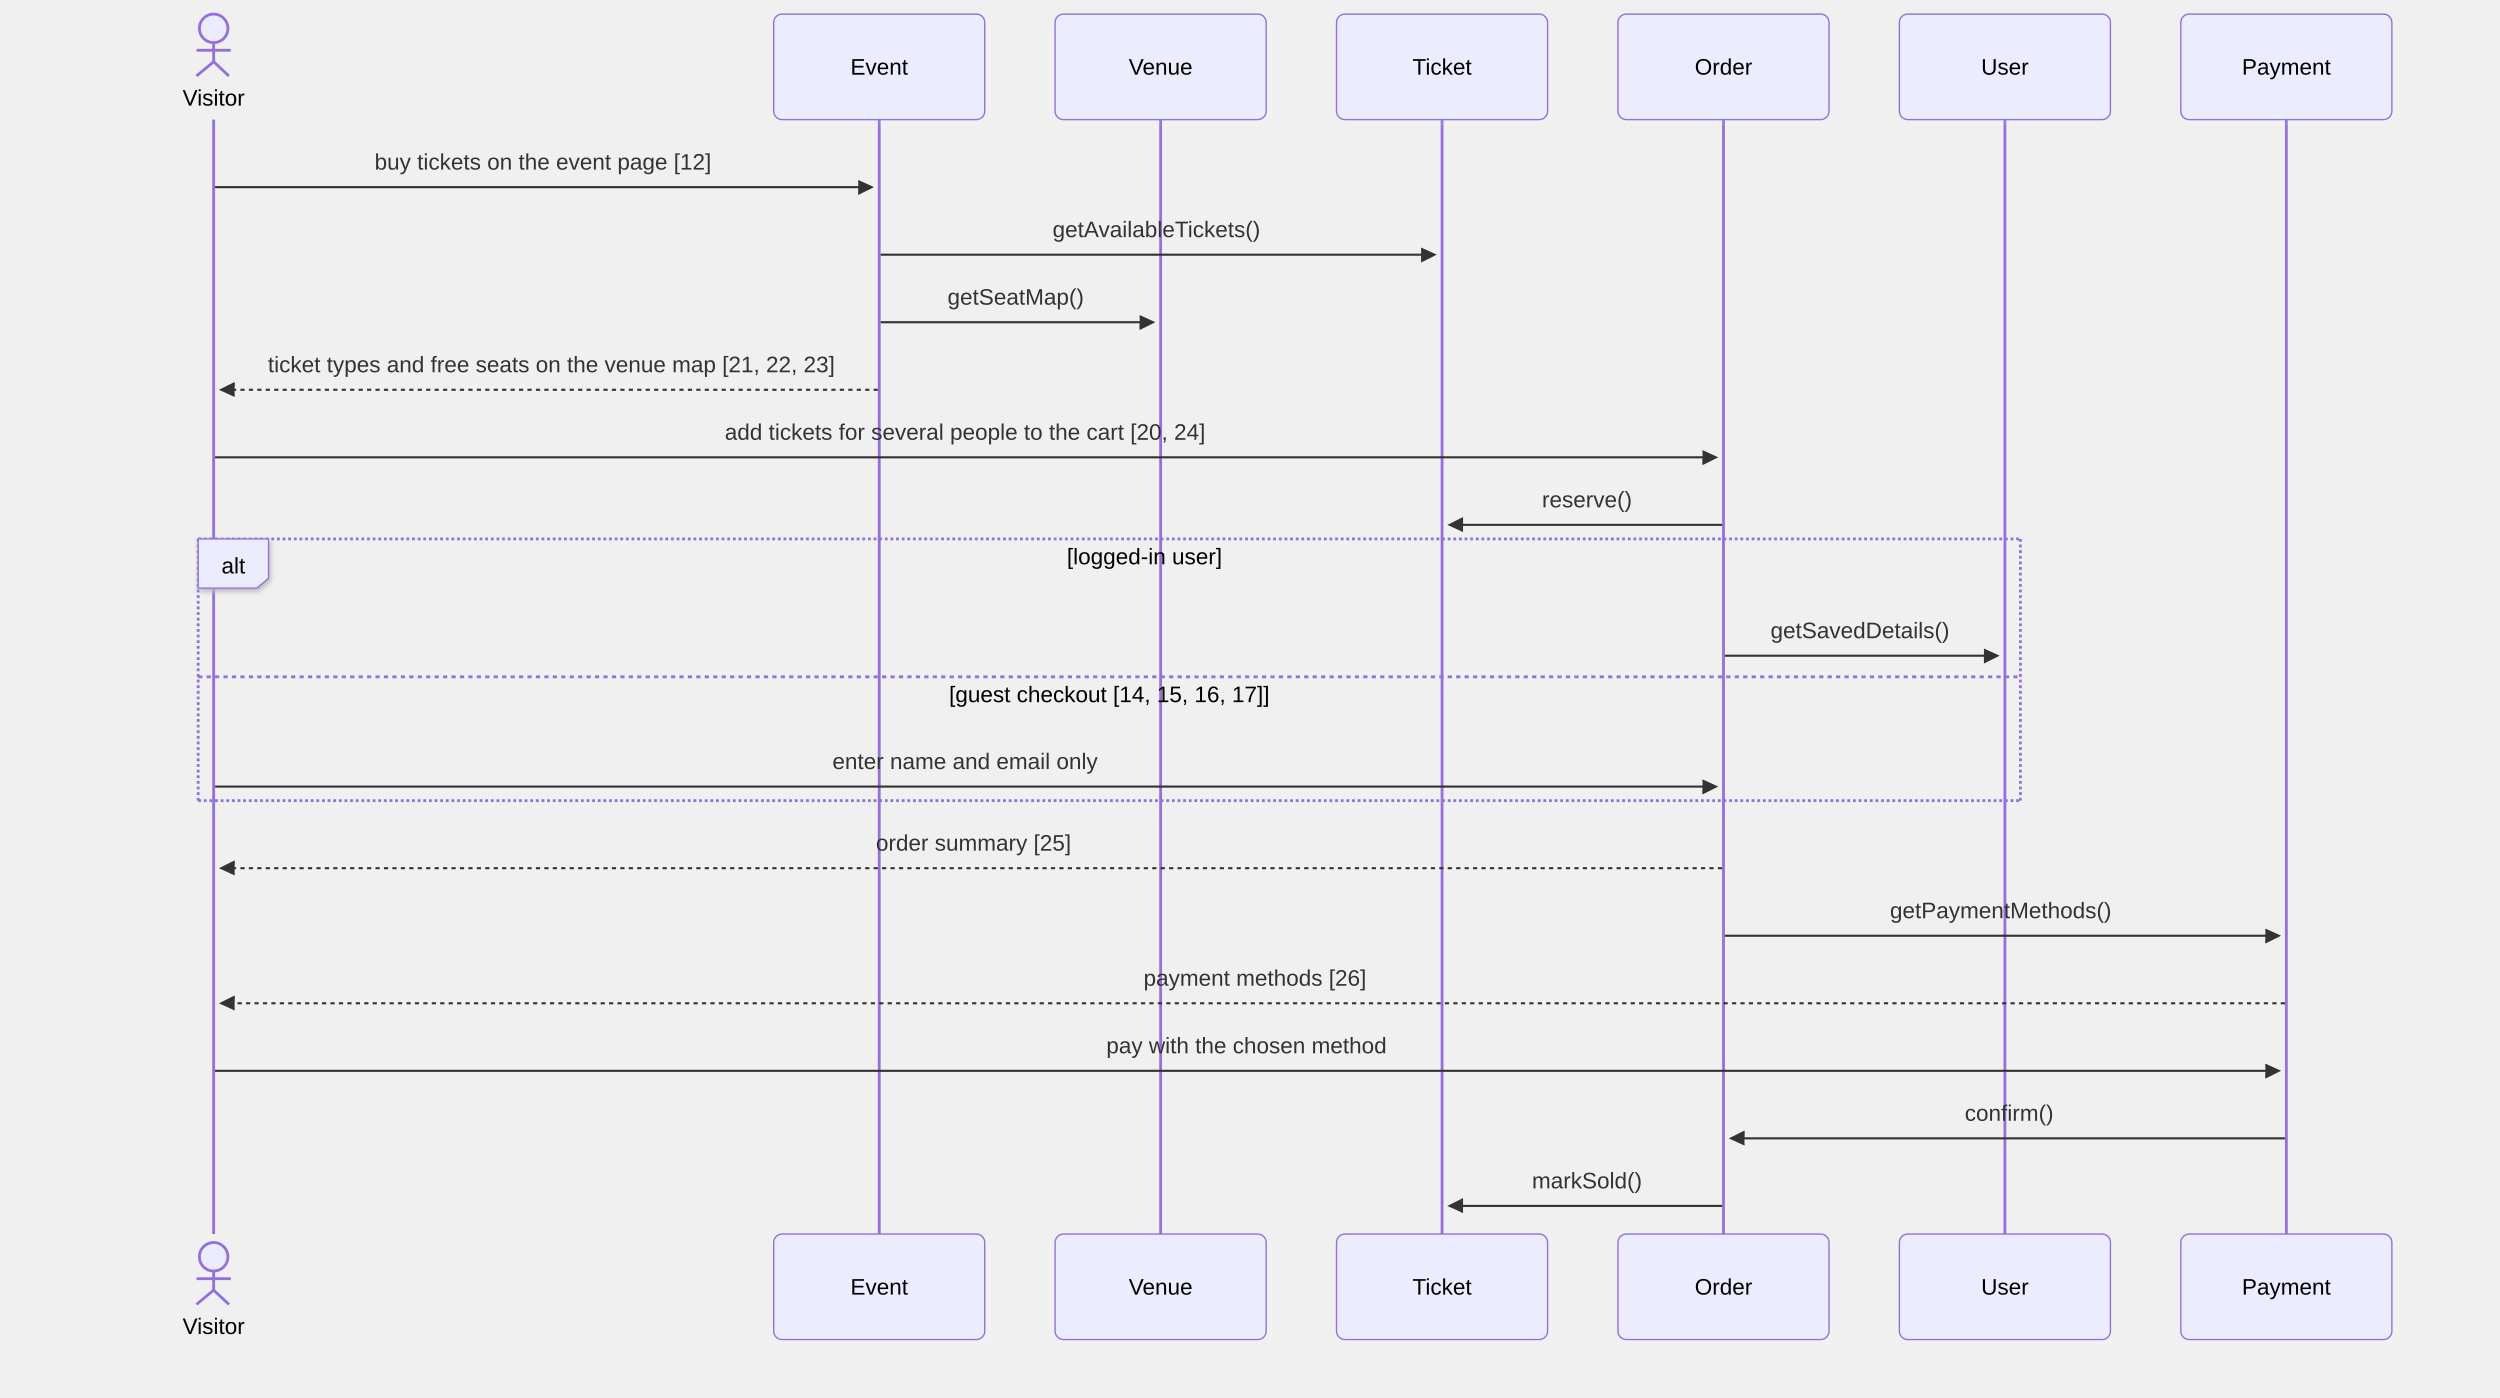
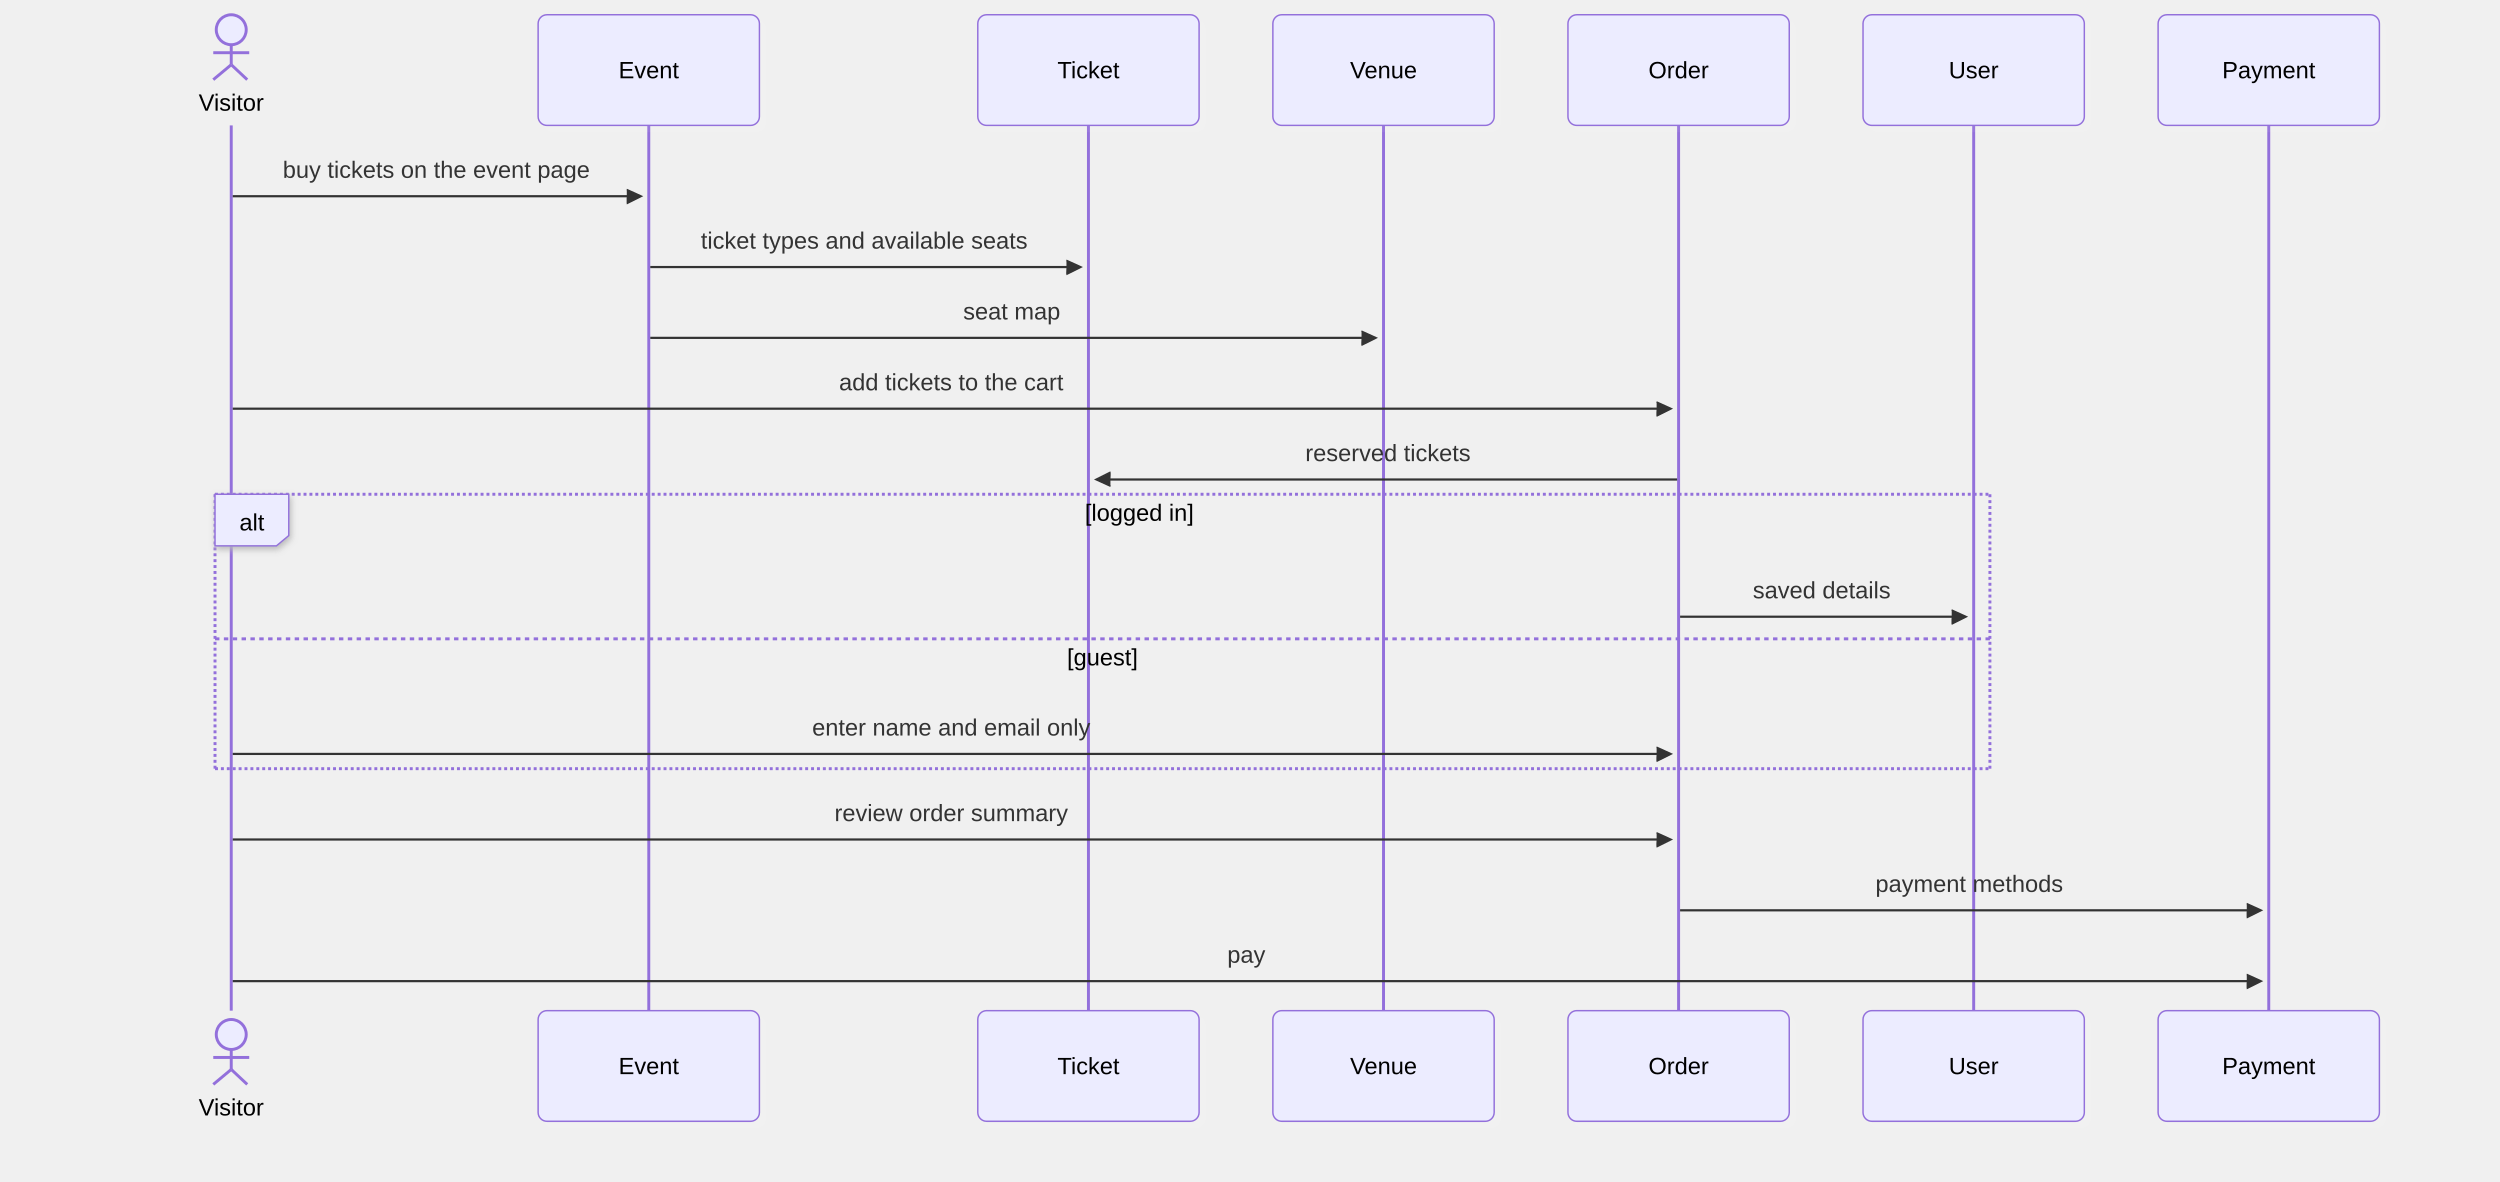
- <svg xmlns="http://www.w3.org/2000/svg" style="background-color: white;" id="container" width="1723" height="963" viewBox="-50 -10 1723 993" role="graphics-document document" aria-roledescription="sequence">
-   <g>
-     <rect x="1473" y="867" fill="#eaeaea" stroke="#666" width="150" height="75" name="PA" rx="6" ry="6" class="actor actor-bottom" data-look="neo" filter="url(#container-drop-shadow)" />
-     <text x="1548" y="904.5" dominant-baseline="central" alignment-baseline="central" class="actor actor-box" style="text-anchor: middle; font-size: 16px; font-weight: 400;">
-       <tspan x="1548" dy="0">Payment</tspan>
-     </text>
-   </g>
-   <g>
-     <rect x="1273" y="867" fill="#eaeaea" stroke="#666" width="150" height="75" name="U" rx="6" ry="6" class="actor actor-bottom" data-look="neo" filter="url(#container-drop-shadow)" />
-     <text x="1348" y="904.5" dominant-baseline="central" alignment-baseline="central" class="actor actor-box" style="text-anchor: middle; font-size: 16px; font-weight: 400;">
-       <tspan x="1348" dy="0">User</tspan>
-     </text>
-   </g>
-   <g>
-     <rect x="1073" y="867" fill="#eaeaea" stroke="#666" width="150" height="75" name="ORD" rx="6" ry="6" class="actor actor-bottom" data-look="neo" filter="url(#container-drop-shadow)" />
-     <text x="1148" y="904.5" dominant-baseline="central" alignment-baseline="central" class="actor actor-box" style="text-anchor: middle; font-size: 16px; font-weight: 400;">
-       <tspan x="1148" dy="0">Order</tspan>
-     </text>
-   </g>
-   <g>
-     <rect x="873" y="867" fill="#eaeaea" stroke="#666" width="150" height="75" name="TI" rx="6" ry="6" class="actor actor-bottom" data-look="neo" filter="url(#container-drop-shadow)" />
-     <text x="948" y="904.5" dominant-baseline="central" alignment-baseline="central" class="actor actor-box" style="text-anchor: middle; font-size: 16px; font-weight: 400;">
-       <tspan x="948" dy="0">Ticket</tspan>
-     </text>
-   </g>
-   <g>
-     <rect x="673" y="867" fill="#eaeaea" stroke="#666" width="150" height="75" name="VE" rx="6" ry="6" class="actor actor-bottom" data-look="neo" filter="url(#container-drop-shadow)" />
-     <text x="748" y="904.5" dominant-baseline="central" alignment-baseline="central" class="actor actor-box" style="text-anchor: middle; font-size: 16px; font-weight: 400;">
-       <tspan x="748" dy="0">Venue</tspan>
-     </text>
-   </g>
-   <g>
-     <rect x="473" y="867" fill="#eaeaea" stroke="#666" width="150" height="75" name="EV" rx="6" ry="6" class="actor actor-bottom" data-look="neo" filter="url(#container-drop-shadow)" />
-     <text x="548" y="904.5" dominant-baseline="central" alignment-baseline="central" class="actor actor-box" style="text-anchor: middle; font-size: 16px; font-weight: 400;">
-       <tspan x="548" dy="0">Event</tspan>
+ <svg xmlns="http://www.w3.org/2000/svg" style="background-color: white;" id="container" width="1631" height="771" viewBox="-50 -10 1631 801" role="graphics-document document" aria-roledescription="sequence">
+   <g>
+     <rect x="1381" y="675" fill="#eaeaea" stroke="#666" width="150" height="75" name="PA" rx="6" ry="6" class="actor actor-bottom" data-look="neo" filter="url(#container-drop-shadow)" />
+     <text x="1456" y="712.5" dominant-baseline="central" alignment-baseline="central" class="actor actor-box" style="text-anchor: middle; font-size: 16px; font-weight: 400;">
+       <tspan x="1456" dy="0">Payment</tspan>
+     </text>
+   </g>
+   <g>
+     <rect x="1181" y="675" fill="#eaeaea" stroke="#666" width="150" height="75" name="U" rx="6" ry="6" class="actor actor-bottom" data-look="neo" filter="url(#container-drop-shadow)" />
+     <text x="1256" y="712.5" dominant-baseline="central" alignment-baseline="central" class="actor actor-box" style="text-anchor: middle; font-size: 16px; font-weight: 400;">
+       <tspan x="1256" dy="0">User</tspan>
+     </text>
+   </g>
+   <g>
+     <rect x="981" y="675" fill="#eaeaea" stroke="#666" width="150" height="75" name="ORD" rx="6" ry="6" class="actor actor-bottom" data-look="neo" filter="url(#container-drop-shadow)" />
+     <text x="1056" y="712.5" dominant-baseline="central" alignment-baseline="central" class="actor actor-box" style="text-anchor: middle; font-size: 16px; font-weight: 400;">
+       <tspan x="1056" dy="0">Order</tspan>
+     </text>
+   </g>
+   <g>
+     <rect x="781" y="675" fill="#eaeaea" stroke="#666" width="150" height="75" name="VE" rx="6" ry="6" class="actor actor-bottom" data-look="neo" filter="url(#container-drop-shadow)" />
+     <text x="856" y="712.5" dominant-baseline="central" alignment-baseline="central" class="actor actor-box" style="text-anchor: middle; font-size: 16px; font-weight: 400;">
+       <tspan x="856" dy="0">Venue</tspan>
+     </text>
+   </g>
+   <g>
+     <rect x="581" y="675" fill="#eaeaea" stroke="#666" width="150" height="75" name="TI" rx="6" ry="6" class="actor actor-bottom" data-look="neo" filter="url(#container-drop-shadow)" />
+     <text x="656" y="712.5" dominant-baseline="central" alignment-baseline="central" class="actor actor-box" style="text-anchor: middle; font-size: 16px; font-weight: 400;">
+       <tspan x="656" dy="0">Ticket</tspan>
+     </text>
+   </g>
+   <g>
+     <rect x="283" y="675" fill="#eaeaea" stroke="#666" width="150" height="75" name="EV" rx="6" ry="6" class="actor actor-bottom" data-look="neo" filter="url(#container-drop-shadow)" />
+     <text x="358" y="712.5" dominant-baseline="central" alignment-baseline="central" class="actor actor-box" style="text-anchor: middle; font-size: 16px; font-weight: 400;">
+       <tspan x="358" dy="0">Event</tspan>
    </text>
  </g>
  <g />
  <g>
-     <line id="actor6" x1="1548" y1="75" x2="1548" y2="867" class="actor-line 200" stroke-width="0.5px" stroke="#999" name="PA" data-et="life-line" data-id="PA" />
+     <line id="actor6" x1="1456" y1="75" x2="1456" y2="675" class="actor-line 200" stroke-width="0.5px" stroke="#999" name="PA" data-et="life-line" data-id="PA" />
    <g id="root-6" data-look="neo" data-et="participant" data-type="participant" data-id="PA">
-       <rect x="1473" y="0" fill="#eaeaea" stroke="#666" width="150" height="75" name="PA" rx="6" ry="6" class="actor actor-top" data-look="neo" filter="url(#container-drop-shadow)" />
-       <text x="1548" y="37.5" dominant-baseline="central" alignment-baseline="central" class="actor actor-box" style="text-anchor: middle; font-size: 16px; font-weight: 400;">
-         <tspan x="1548" dy="0">Payment</tspan>
-       </text>
-     </g>
-   </g>
-   <g>
-     <line id="actor5" x1="1348" y1="75" x2="1348" y2="867" class="actor-line 200" stroke-width="0.5px" stroke="#999" name="U" data-et="life-line" data-id="U" />
+       <rect x="1381" y="0" fill="#eaeaea" stroke="#666" width="150" height="75" name="PA" rx="6" ry="6" class="actor actor-top" data-look="neo" filter="url(#container-drop-shadow)" />
+       <text x="1456" y="37.5" dominant-baseline="central" alignment-baseline="central" class="actor actor-box" style="text-anchor: middle; font-size: 16px; font-weight: 400;">
+         <tspan x="1456" dy="0">Payment</tspan>
+       </text>
+     </g>
+   </g>
+   <g>
+     <line id="actor5" x1="1256" y1="75" x2="1256" y2="675" class="actor-line 200" stroke-width="0.5px" stroke="#999" name="U" data-et="life-line" data-id="U" />
    <g id="root-5" data-look="neo" data-et="participant" data-type="participant" data-id="U">
-       <rect x="1273" y="0" fill="#eaeaea" stroke="#666" width="150" height="75" name="U" rx="6" ry="6" class="actor actor-top" data-look="neo" filter="url(#container-drop-shadow)" />
-       <text x="1348" y="37.5" dominant-baseline="central" alignment-baseline="central" class="actor actor-box" style="text-anchor: middle; font-size: 16px; font-weight: 400;">
-         <tspan x="1348" dy="0">User</tspan>
-       </text>
-     </g>
-   </g>
-   <g>
-     <line id="actor4" x1="1148" y1="75" x2="1148" y2="867" class="actor-line 200" stroke-width="0.5px" stroke="#999" name="ORD" data-et="life-line" data-id="ORD" />
+       <rect x="1181" y="0" fill="#eaeaea" stroke="#666" width="150" height="75" name="U" rx="6" ry="6" class="actor actor-top" data-look="neo" filter="url(#container-drop-shadow)" />
+       <text x="1256" y="37.5" dominant-baseline="central" alignment-baseline="central" class="actor actor-box" style="text-anchor: middle; font-size: 16px; font-weight: 400;">
+         <tspan x="1256" dy="0">User</tspan>
+       </text>
+     </g>
+   </g>
+   <g>
+     <line id="actor4" x1="1056" y1="75" x2="1056" y2="675" class="actor-line 200" stroke-width="0.5px" stroke="#999" name="ORD" data-et="life-line" data-id="ORD" />
    <g id="root-4" data-look="neo" data-et="participant" data-type="participant" data-id="ORD">
-       <rect x="1073" y="0" fill="#eaeaea" stroke="#666" width="150" height="75" name="ORD" rx="6" ry="6" class="actor actor-top" data-look="neo" filter="url(#container-drop-shadow)" />
-       <text x="1148" y="37.5" dominant-baseline="central" alignment-baseline="central" class="actor actor-box" style="text-anchor: middle; font-size: 16px; font-weight: 400;">
-         <tspan x="1148" dy="0">Order</tspan>
-       </text>
-     </g>
-   </g>
-   <g>
-     <line id="actor3" x1="948" y1="75" x2="948" y2="867" class="actor-line 200" stroke-width="0.5px" stroke="#999" name="TI" data-et="life-line" data-id="TI" />
-     <g id="root-3" data-look="neo" data-et="participant" data-type="participant" data-id="TI">
-       <rect x="873" y="0" fill="#eaeaea" stroke="#666" width="150" height="75" name="TI" rx="6" ry="6" class="actor actor-top" data-look="neo" filter="url(#container-drop-shadow)" />
-       <text x="948" y="37.5" dominant-baseline="central" alignment-baseline="central" class="actor actor-box" style="text-anchor: middle; font-size: 16px; font-weight: 400;">
-         <tspan x="948" dy="0">Ticket</tspan>
-       </text>
-     </g>
-   </g>
-   <g>
-     <line id="actor2" x1="748" y1="75" x2="748" y2="867" class="actor-line 200" stroke-width="0.5px" stroke="#999" name="VE" data-et="life-line" data-id="VE" />
-     <g id="root-2" data-look="neo" data-et="participant" data-type="participant" data-id="VE">
-       <rect x="673" y="0" fill="#eaeaea" stroke="#666" width="150" height="75" name="VE" rx="6" ry="6" class="actor actor-top" data-look="neo" filter="url(#container-drop-shadow)" />
-       <text x="748" y="37.5" dominant-baseline="central" alignment-baseline="central" class="actor actor-box" style="text-anchor: middle; font-size: 16px; font-weight: 400;">
-         <tspan x="748" dy="0">Venue</tspan>
-       </text>
-     </g>
-   </g>
-   <g>
-     <line id="actor1" x1="548" y1="75" x2="548" y2="867" class="actor-line 200" stroke-width="0.5px" stroke="#999" name="EV" data-et="life-line" data-id="EV" />
+       <rect x="981" y="0" fill="#eaeaea" stroke="#666" width="150" height="75" name="ORD" rx="6" ry="6" class="actor actor-top" data-look="neo" filter="url(#container-drop-shadow)" />
+       <text x="1056" y="37.5" dominant-baseline="central" alignment-baseline="central" class="actor actor-box" style="text-anchor: middle; font-size: 16px; font-weight: 400;">
+         <tspan x="1056" dy="0">Order</tspan>
+       </text>
+     </g>
+   </g>
+   <g>
+     <line id="actor3" x1="856" y1="75" x2="856" y2="675" class="actor-line 200" stroke-width="0.5px" stroke="#999" name="VE" data-et="life-line" data-id="VE" />
+     <g id="root-3" data-look="neo" data-et="participant" data-type="participant" data-id="VE">
+       <rect x="781" y="0" fill="#eaeaea" stroke="#666" width="150" height="75" name="VE" rx="6" ry="6" class="actor actor-top" data-look="neo" filter="url(#container-drop-shadow)" />
+       <text x="856" y="37.5" dominant-baseline="central" alignment-baseline="central" class="actor actor-box" style="text-anchor: middle; font-size: 16px; font-weight: 400;">
+         <tspan x="856" dy="0">Venue</tspan>
+       </text>
+     </g>
+   </g>
+   <g>
+     <line id="actor2" x1="656" y1="75" x2="656" y2="675" class="actor-line 200" stroke-width="0.5px" stroke="#999" name="TI" data-et="life-line" data-id="TI" />
+     <g id="root-2" data-look="neo" data-et="participant" data-type="participant" data-id="TI">
+       <rect x="581" y="0" fill="#eaeaea" stroke="#666" width="150" height="75" name="TI" rx="6" ry="6" class="actor actor-top" data-look="neo" filter="url(#container-drop-shadow)" />
+       <text x="656" y="37.5" dominant-baseline="central" alignment-baseline="central" class="actor actor-box" style="text-anchor: middle; font-size: 16px; font-weight: 400;">
+         <tspan x="656" dy="0">Ticket</tspan>
+       </text>
+     </g>
+   </g>
+   <g>
+     <line id="actor1" x1="358" y1="75" x2="358" y2="675" class="actor-line 200" stroke-width="0.5px" stroke="#999" name="EV" data-et="life-line" data-id="EV" />
    <g id="root-1" data-look="neo" data-et="participant" data-type="participant" data-id="EV">
-       <rect x="473" y="0" fill="#eaeaea" stroke="#666" width="150" height="75" name="EV" rx="6" ry="6" class="actor actor-top" data-look="neo" filter="url(#container-drop-shadow)" />
-       <text x="548" y="37.5" dominant-baseline="central" alignment-baseline="central" class="actor actor-box" style="text-anchor: middle; font-size: 16px; font-weight: 400;">
-         <tspan x="548" dy="0">Event</tspan>
-       </text>
-     </g>
-   </g>
-   <g>
-     <line id="actor0" x1="75" y1="75" x2="75" y2="867" class="actor-line 200" stroke-width="0.5px" stroke="#999" name="VI" data-et="life-line" data-id="VI" />
+       <rect x="283" y="0" fill="#eaeaea" stroke="#666" width="150" height="75" name="EV" rx="6" ry="6" class="actor actor-top" data-look="neo" filter="url(#container-drop-shadow)" />
+       <text x="358" y="37.5" dominant-baseline="central" alignment-baseline="central" class="actor actor-box" style="text-anchor: middle; font-size: 16px; font-weight: 400;">
+         <tspan x="358" dy="0">Event</tspan>
+       </text>
+     </g>
+   </g>
+   <g>
+     <line id="actor0" x1="75" y1="75" x2="75" y2="675" class="actor-line 200" stroke-width="0.5px" stroke="#999" name="VI" data-et="life-line" data-id="VI" />
  </g>
  <style>#container{font-family:"trebuchet ms",verdana,arial,sans-serif;font-size:16px;fill:#333;}@keyframes edge-animation-frame{from{stroke-dashoffset:0;}}@keyframes dash{to{stroke-dashoffset:0;}}#container .edge-animation-slow{stroke-dasharray:9,5!important;stroke-dashoffset:900;animation:dash 50s linear infinite;stroke-linecap:round;}#container .edge-animation-fast{stroke-dasharray:9,5!important;stroke-dashoffset:900;animation:dash 20s linear infinite;stroke-linecap:round;}#container .error-icon{fill:#552222;}#container .error-text{fill:#552222;stroke:#552222;}#container .edge-thickness-normal{stroke-width:1px;}#container .edge-thickness-thick{stroke-width:3.5px;}#container .edge-pattern-solid{stroke-dasharray:0;}#container .edge-thickness-invisible{stroke-width:0;fill:none;}#container .edge-pattern-dashed{stroke-dasharray:3;}#container .edge-pattern-dotted{stroke-dasharray:2;}#container .marker{fill:#333333;stroke:#333333;}#container .marker.cross{stroke:#333333;}#container svg{font-family:"trebuchet ms",verdana,arial,sans-serif;font-size:16px;}#container p{margin:0;}#container .actor{stroke:#9370DB;fill:#ECECFF;stroke-width:1;}#container rect.actor.outer-path[data-look="neo"]{filter:drop-shadow(1px 2px 2px rgba(185, 185, 185, 1));}#container rect.note[data-look="neo"]{stroke:#aaaa33;fill:#fff5ad;filter:drop-shadow(1px 2px 2px rgba(185, 185, 185, 1));}#container text.actor&gt;tspan{fill:black;stroke:none;}#container .actor-line{stroke:#9370DB;}#container .innerArc{stroke-width:1.5;stroke-dasharray:none;}#container .messageLine0{stroke-width:1.5;stroke-dasharray:none;stroke:#333;}#container .messageLine1{stroke-width:1.5;stroke-dasharray:2,2;stroke:#333;}#container [id$="-arrowhead"] path{fill:#333;stroke:#333;}#container .sequenceNumber{fill:white;}#container [id$="-sequencenumber"]{fill:#333;}#container [id$="-crosshead"] path{fill:#333;stroke:#333;}#container .messageText{fill:#333;stroke:none;}#container .labelBox{stroke:#9370DB;fill:#ECECFF;filter:drop-shadow(1px 2px 2px rgba(185, 185, 185, 1));}#container .labelText,#container .labelText&gt;tspan{fill:black;stroke:none;}#container .loopText,#container .loopText&gt;tspan{fill:black;stroke:none;}#container .sectionTitle,#container .sectionTitle&gt;tspan{fill:black;stroke:none;}#container .loopLine{stroke-width:2px;stroke-dasharray:2,2;stroke:#9370DB;fill:#9370DB;}#container .note{stroke:#aaaa33;fill:#fff5ad;}#container .noteText,#container .noteText&gt;tspan{fill:black;stroke:none;}#container .activation0{fill:#f4f4f4;stroke:#666;}#container .activation1{fill:#f4f4f4;stroke:#666;}#container .activation2{fill:#f4f4f4;stroke:#666;}#container .actorPopupMenu{position:absolute;}#container .actorPopupMenuPanel{position:absolute;fill:#ECECFF;box-shadow:0px 8px 16px 0px rgba(0,0,0,0.2);filter:drop-shadow(3px 5px 2px rgb(0 0 0 / 0.4));}#container .actor-man circle,#container line{fill:#ECECFF;stroke-width:2px;}#container g rect.rect{filter:drop-shadow(1px 2px 2px rgba(185, 185, 185, 1));stroke:#9370DB;}#container .node .neo-node{stroke:#9370DB;}#container [data-look="neo"].node rect,#container [data-look="neo"].cluster rect,#container [data-look="neo"].node polygon{stroke:#9370DB;filter:drop-shadow(1px 2px 2px rgba(185, 185, 185, 1));}#container [data-look="neo"].swimlane.cluster rect{filter:none;}#container [data-look="neo"].node path{stroke:#9370DB;stroke-width:1px;}#container [data-look="neo"].node .outer-path{filter:drop-shadow(1px 2px 2px rgba(185, 185, 185, 1));}#container [data-look="neo"].node .neo-line path{stroke:#9370DB;filter:none;}#container [data-look="neo"].node circle{stroke:#9370DB;filter:drop-shadow(1px 2px 2px rgba(185, 185, 185, 1));}#container [data-look="neo"].node circle .state-start{fill:#000000;}#container [data-look="neo"].icon-shape .icon{fill:#9370DB;filter:drop-shadow(1px 2px 2px rgba(185, 185, 185, 1));}#container [data-look="neo"].icon-shape .icon-neo path{stroke:#9370DB;filter:drop-shadow(1px 2px 2px rgba(185, 185, 185, 1));}#container :root{--mermaid-font-family:"trebuchet ms",verdana,arial,sans-serif;}</style>
  <g />
  <defs>
    <symbol id="container-computer" width="24" height="24">
      <path transform="scale(.5)" d="M2 2v13h20v-13h-20zm18 11h-16v-9h16v9zm-10.228 6l.466-1h3.524l.467 1h-4.457zm14.228 3h-24l2-6h2.104l-1.33 4h18.45l-1.297-4h2.073l2 6zm-5-10h-14v-7h14v7z" />
    </symbol>
  </defs>
  <defs>
    <symbol id="container-database" fill-rule="evenodd" clip-rule="evenodd">
      <path transform="scale(.5)" d="M12.258.001l.256.004.255.005.253.008.251.01.249.012.247.015.246.016.242.019.241.02.239.023.236.024.233.027.231.028.229.031.225.032.223.034.22.036.217.038.214.04.211.041.208.043.205.045.201.046.198.048.194.05.191.051.187.053.183.054.18.056.175.057.172.059.168.06.163.061.16.063.155.064.15.066.074.033.073.033.071.034.07.034.069.035.068.035.067.035.066.035.064.036.064.036.062.036.06.036.06.037.058.037.058.037.055.038.055.038.053.038.052.038.051.039.05.039.048.039.047.039.045.04.044.04.043.04.041.04.04.041.039.041.037.041.036.041.034.041.033.042.032.042.03.042.029.042.027.042.026.043.024.043.023.043.021.043.02.043.018.044.017.043.015.044.013.044.012.044.011.045.009.044.007.045.006.045.004.045.002.045.001.045v17l-.001.045-.002.045-.004.045-.006.045-.007.045-.009.044-.011.045-.012.044-.013.044-.015.044-.017.043-.018.044-.02.043-.021.043-.023.043-.024.043-.026.043-.027.042-.029.042-.03.042-.032.042-.033.042-.034.041-.036.041-.037.041-.039.041-.04.041-.041.04-.043.04-.044.04-.045.04-.047.039-.048.039-.05.039-.051.039-.052.038-.053.038-.055.038-.055.038-.058.037-.058.037-.06.037-.06.036-.062.036-.064.036-.064.036-.066.035-.067.035-.068.035-.069.035-.07.034-.071.034-.073.033-.074.033-.15.066-.155.064-.16.063-.163.061-.168.06-.172.059-.175.057-.18.056-.183.054-.187.053-.191.051-.194.05-.198.048-.201.046-.205.045-.208.043-.211.041-.214.04-.217.038-.22.036-.223.034-.225.032-.229.031-.231.028-.233.027-.236.024-.239.023-.241.02-.242.019-.246.016-.247.015-.249.012-.251.01-.253.008-.255.005-.256.004-.258.001-.258-.001-.256-.004-.255-.005-.253-.008-.251-.01-.249-.012-.247-.015-.245-.016-.243-.019-.241-.02-.238-.023-.236-.024-.234-.027-.231-.028-.228-.031-.226-.032-.223-.034-.22-.036-.217-.038-.214-.04-.211-.041-.208-.043-.204-.045-.201-.046-.198-.048-.195-.05-.19-.051-.187-.053-.184-.054-.179-.056-.176-.057-.172-.059-.167-.06-.164-.061-.159-.063-.155-.064-.151-.066-.074-.033-.072-.033-.072-.034-.07-.034-.069-.035-.068-.035-.067-.035-.066-.035-.064-.036-.063-.036-.062-.036-.061-.036-.06-.037-.058-.037-.057-.037-.056-.038-.055-.038-.053-.038-.052-.038-.051-.039-.049-.039-.049-.039-.046-.039-.046-.04-.044-.04-.043-.04-.041-.04-.04-.041-.039-.041-.037-.041-.036-.041-.034-.041-.033-.042-.032-.042-.03-.042-.029-.042-.027-.042-.026-.043-.024-.043-.023-.043-.021-.043-.02-.043-.018-.044-.017-.043-.015-.044-.013-.044-.012-.044-.011-.045-.009-.044-.007-.045-.006-.045-.004-.045-.002-.045-.001-.045v-17l.001-.045.002-.045.004-.045.006-.045.007-.045.009-.044.011-.045.012-.044.013-.044.015-.044.017-.043.018-.044.02-.043.021-.043.023-.043.024-.043.026-.043.027-.042.029-.042.03-.042.032-.042.033-.042.034-.041.036-.041.037-.041.039-.041.04-.041.041-.04.043-.04.044-.04.046-.04.046-.039.049-.039.049-.039.051-.039.052-.038.053-.038.055-.038.056-.038.057-.037.058-.037.06-.037.061-.036.062-.036.063-.036.064-.036.066-.035.067-.035.068-.035.069-.035.07-.034.072-.034.072-.033.074-.033.151-.066.155-.064.159-.063.164-.061.167-.06.172-.059.176-.057.179-.056.184-.054.187-.053.19-.051.195-.05.198-.048.201-.046.204-.045.208-.043.211-.041.214-.04.217-.038.22-.036.223-.034.226-.032.228-.031.231-.028.234-.027.236-.024.238-.023.241-.02.243-.019.245-.016.247-.015.249-.012.251-.01.253-.008.255-.005.256-.004.258-.001.258.001zm-9.258 20.499v.01l.001.021.003.021.004.022.005.021.006.022.007.022.009.023.01.022.011.023.012.023.013.023.015.023.016.024.017.023.018.024.019.024.021.024.022.025.023.024.024.025.052.049.056.05.061.051.066.051.07.051.075.051.079.052.084.052.088.052.092.052.097.052.102.051.105.052.11.052.114.051.119.051.123.051.127.05.131.05.135.05.139.048.144.049.147.047.152.047.155.047.16.045.163.045.167.043.171.043.176.041.178.041.183.039.187.039.19.037.194.035.197.035.202.033.204.031.209.03.212.029.216.027.219.025.222.024.226.021.23.02.233.018.236.016.24.015.243.012.246.01.249.008.253.005.256.004.259.001.26-.001.257-.004.254-.005.25-.008.247-.011.244-.012.241-.014.237-.016.233-.018.231-.021.226-.021.224-.024.22-.026.216-.027.212-.028.21-.031.205-.031.202-.034.198-.034.194-.036.191-.037.187-.039.183-.04.179-.04.175-.042.172-.043.168-.044.163-.045.16-.046.155-.046.152-.047.148-.048.143-.049.139-.049.136-.05.131-.05.126-.05.123-.051.118-.052.114-.051.11-.052.106-.052.101-.052.096-.052.092-.052.088-.053.083-.051.079-.052.074-.052.07-.051.065-.051.06-.051.056-.05.051-.05.023-.024.023-.025.021-.024.02-.024.019-.024.018-.024.017-.024.015-.023.014-.024.013-.023.012-.023.01-.023.01-.022.008-.022.006-.022.006-.022.004-.022.004-.021.001-.021.001-.021v-4.127l-.077.055-.08.053-.083.054-.085.053-.087.052-.09.052-.093.051-.095.05-.097.05-.1.049-.102.049-.105.048-.106.047-.109.047-.111.046-.114.045-.115.045-.118.044-.12.043-.122.042-.124.042-.126.041-.128.04-.13.04-.132.038-.134.038-.135.037-.138.037-.139.035-.142.035-.143.034-.144.033-.147.032-.148.031-.15.03-.151.03-.153.029-.154.027-.156.027-.158.026-.159.025-.161.024-.162.023-.163.022-.165.021-.166.02-.167.019-.169.018-.169.017-.171.016-.173.015-.173.014-.175.013-.175.012-.177.011-.178.01-.179.008-.179.008-.181.006-.182.005-.182.004-.184.003-.184.002h-.37l-.184-.002-.184-.003-.182-.004-.182-.005-.181-.006-.179-.008-.179-.008-.178-.01-.176-.011-.176-.012-.175-.013-.173-.014-.172-.015-.171-.016-.17-.017-.169-.018-.167-.019-.166-.02-.165-.021-.163-.022-.162-.023-.161-.024-.159-.025-.157-.026-.156-.027-.155-.027-.153-.029-.151-.03-.15-.03-.148-.031-.146-.032-.145-.033-.143-.034-.141-.035-.14-.035-.137-.037-.136-.037-.134-.038-.132-.038-.13-.04-.128-.04-.126-.041-.124-.042-.122-.042-.12-.044-.117-.043-.116-.045-.113-.045-.112-.046-.109-.047-.106-.047-.105-.048-.102-.049-.1-.049-.097-.05-.095-.05-.093-.052-.09-.051-.087-.052-.085-.053-.083-.054-.08-.054-.077-.054v4.127zm0-5.654v.011l.001.021.003.021.004.021.005.022.006.022.007.022.009.022.01.022.011.023.012.023.013.023.015.024.016.023.017.024.018.024.019.024.021.024.022.024.023.025.024.024.052.05.056.05.061.05.066.051.07.051.075.052.079.051.084.052.088.052.092.052.097.052.102.052.105.052.11.051.114.051.119.052.123.05.127.051.131.05.135.049.139.049.144.048.147.048.152.047.155.046.16.045.163.045.167.044.171.042.176.042.178.04.183.04.187.038.19.037.194.036.197.034.202.033.204.032.209.03.212.028.216.027.219.025.222.024.226.022.23.02.233.018.236.016.24.014.243.012.246.01.249.008.253.006.256.003.259.001.26-.001.257-.003.254-.006.25-.008.247-.01.244-.012.241-.015.237-.016.233-.018.231-.02.226-.022.224-.024.22-.025.216-.027.212-.029.21-.03.205-.032.202-.033.198-.035.194-.036.191-.037.187-.039.183-.039.179-.041.175-.042.172-.043.168-.044.163-.045.16-.045.155-.047.152-.047.148-.048.143-.048.139-.05.136-.049.131-.05.126-.051.123-.051.118-.051.114-.052.11-.052.106-.052.101-.052.096-.052.092-.052.088-.052.083-.052.079-.052.074-.051.07-.052.065-.051.06-.05.056-.051.051-.049.023-.025.023-.024.021-.025.02-.024.019-.024.018-.024.017-.024.015-.023.014-.023.013-.024.012-.022.01-.023.01-.023.008-.022.006-.022.006-.022.004-.021.004-.022.001-.021.001-.021v-4.139l-.077.054-.08.054-.083.054-.085.052-.087.053-.09.051-.093.051-.095.051-.097.05-.1.049-.102.049-.105.048-.106.047-.109.047-.111.046-.114.045-.115.044-.118.044-.12.044-.122.042-.124.042-.126.041-.128.04-.13.039-.132.039-.134.038-.135.037-.138.036-.139.036-.142.035-.143.033-.144.033-.147.033-.148.031-.15.03-.151.03-.153.028-.154.028-.156.027-.158.026-.159.025-.161.024-.162.023-.163.022-.165.021-.166.02-.167.019-.169.018-.169.017-.171.016-.173.015-.173.014-.175.013-.175.012-.177.011-.178.009-.179.009-.179.007-.181.007-.182.005-.182.004-.184.003-.184.002h-.37l-.184-.002-.184-.003-.182-.004-.182-.005-.181-.007-.179-.007-.179-.009-.178-.009-.176-.011-.176-.012-.175-.013-.173-.014-.172-.015-.171-.016-.17-.017-.169-.018-.167-.019-.166-.02-.165-.021-.163-.022-.162-.023-.161-.024-.159-.025-.157-.026-.156-.027-.155-.028-.153-.028-.151-.03-.15-.03-.148-.031-.146-.033-.145-.033-.143-.033-.141-.035-.14-.036-.137-.036-.136-.037-.134-.038-.132-.039-.13-.039-.128-.04-.126-.041-.124-.042-.122-.043-.12-.043-.117-.044-.116-.044-.113-.046-.112-.046-.109-.046-.106-.047-.105-.048-.102-.049-.1-.049-.097-.05-.095-.051-.093-.051-.09-.051-.087-.053-.085-.052-.083-.054-.08-.054-.077-.054v4.139zm0-5.666v.011l.001.02.003.022.004.021.005.022.006.021.007.022.009.023.01.022.011.023.012.023.013.023.015.023.016.024.017.024.018.023.019.024.021.025.022.024.023.024.024.025.052.05.056.05.061.05.066.051.07.051.075.052.079.051.084.052.088.052.092.052.097.052.102.052.105.051.11.052.114.051.119.051.123.051.127.05.131.05.135.05.139.049.144.048.147.048.152.047.155.046.16.045.163.045.167.043.171.043.176.042.178.04.183.04.187.038.19.037.194.036.197.034.202.033.204.032.209.03.212.028.216.027.219.025.222.024.226.021.23.02.233.018.236.017.24.014.243.012.246.01.249.008.253.006.256.003.259.001.26-.001.257-.003.254-.006.25-.008.247-.01.244-.013.241-.014.237-.016.233-.018.231-.02.226-.022.224-.024.22-.025.216-.027.212-.029.21-.03.205-.032.202-.033.198-.035.194-.036.191-.037.187-.039.183-.039.179-.041.175-.042.172-.043.168-.044.163-.045.16-.045.155-.047.152-.047.148-.048.143-.049.139-.049.136-.049.131-.051.126-.05.123-.051.118-.052.114-.051.11-.052.106-.052.101-.052.096-.052.092-.052.088-.052.083-.052.079-.052.074-.052.07-.051.065-.051.06-.051.056-.05.051-.049.023-.025.023-.025.021-.024.02-.024.019-.024.018-.024.017-.024.015-.023.014-.024.013-.023.012-.023.01-.022.01-.023.008-.022.006-.022.006-.022.004-.022.004-.021.001-.021.001-.021v-4.153l-.077.054-.08.054-.083.053-.085.053-.087.053-.09.051-.093.051-.095.051-.097.05-.1.049-.102.048-.105.048-.106.048-.109.046-.111.046-.114.046-.115.044-.118.044-.12.043-.122.043-.124.042-.126.041-.128.04-.13.039-.132.039-.134.038-.135.037-.138.036-.139.036-.142.034-.143.034-.144.033-.147.032-.148.032-.15.03-.151.03-.153.028-.154.028-.156.027-.158.026-.159.024-.161.024-.162.023-.163.023-.165.021-.166.02-.167.019-.169.018-.169.017-.171.016-.173.015-.173.014-.175.013-.175.012-.177.01-.178.01-.179.009-.179.007-.181.006-.182.006-.182.004-.184.003-.184.001-.185.001-.185-.001-.184-.001-.184-.003-.182-.004-.182-.006-.181-.006-.179-.007-.179-.009-.178-.01-.176-.01-.176-.012-.175-.013-.173-.014-.172-.015-.171-.016-.17-.017-.169-.018-.167-.019-.166-.02-.165-.021-.163-.023-.162-.023-.161-.024-.159-.024-.157-.026-.156-.027-.155-.028-.153-.028-.151-.03-.15-.03-.148-.032-.146-.032-.145-.033-.143-.034-.141-.034-.14-.036-.137-.036-.136-.037-.134-.038-.132-.039-.13-.039-.128-.041-.126-.041-.124-.041-.122-.043-.12-.043-.117-.044-.116-.044-.113-.046-.112-.046-.109-.046-.106-.048-.105-.048-.102-.048-.1-.05-.097-.049-.095-.051-.093-.051-.09-.052-.087-.052-.085-.053-.083-.053-.08-.054-.077-.054v4.153zm8.74-8.179l-.257.004-.254.005-.25.008-.247.011-.244.012-.241.014-.237.016-.233.018-.231.021-.226.022-.224.023-.22.026-.216.027-.212.028-.21.031-.205.032-.202.033-.198.034-.194.036-.191.038-.187.038-.183.04-.179.041-.175.042-.172.043-.168.043-.163.045-.16.046-.155.046-.152.048-.148.048-.143.048-.139.049-.136.05-.131.05-.126.051-.123.051-.118.051-.114.052-.11.052-.106.052-.101.052-.096.052-.092.052-.088.052-.083.052-.079.052-.074.051-.07.052-.065.051-.06.05-.056.05-.051.05-.023.025-.023.024-.021.024-.02.025-.019.024-.018.024-.017.023-.015.024-.014.023-.013.023-.012.023-.01.023-.01.022-.008.022-.006.023-.006.021-.004.022-.004.021-.001.021-.001.021.001.021.001.021.004.021.004.022.006.021.006.023.008.022.01.022.01.023.012.023.013.023.014.023.015.024.017.023.018.024.019.024.02.025.021.024.023.024.023.025.051.05.056.05.06.05.065.051.07.052.074.051.079.052.083.052.088.052.092.052.096.052.101.052.106.052.11.052.114.052.118.051.123.051.126.051.131.05.136.05.139.049.143.048.148.048.152.048.155.046.16.046.163.045.168.043.172.043.175.042.179.041.183.04.187.038.191.038.194.036.198.034.202.033.205.032.21.031.212.028.216.027.22.026.224.023.226.022.231.021.233.018.237.016.241.014.244.012.247.011.25.008.254.005.257.004.26.001.26-.001.257-.004.254-.005.25-.008.247-.011.244-.012.241-.014.237-.016.233-.018.231-.021.226-.022.224-.023.22-.026.216-.027.212-.028.21-.031.205-.032.202-.033.198-.034.194-.036.191-.038.187-.038.183-.04.179-.041.175-.042.172-.043.168-.043.163-.045.16-.046.155-.046.152-.048.148-.048.143-.048.139-.049.136-.05.131-.05.126-.051.123-.051.118-.051.114-.052.11-.052.106-.052.101-.052.096-.052.092-.052.088-.052.083-.052.079-.052.074-.051.07-.052.065-.051.06-.05.056-.05.051-.05.023-.025.023-.024.021-.024.02-.025.019-.024.018-.024.017-.023.015-.024.014-.023.013-.023.012-.023.01-.023.01-.022.008-.022.006-.023.006-.021.004-.022.004-.021.001-.021.001-.021-.001-.021-.001-.021-.004-.021-.004-.022-.006-.021-.006-.023-.008-.022-.01-.022-.01-.023-.012-.023-.013-.023-.014-.023-.015-.024-.017-.023-.018-.024-.019-.024-.02-.025-.021-.024-.023-.024-.023-.025-.051-.05-.056-.05-.06-.05-.065-.051-.07-.052-.074-.051-.079-.052-.083-.052-.088-.052-.092-.052-.096-.052-.101-.052-.106-.052-.11-.052-.114-.052-.118-.051-.123-.051-.126-.051-.131-.05-.136-.05-.139-.049-.143-.048-.148-.048-.152-.048-.155-.046-.16-.046-.163-.045-.168-.043-.172-.043-.175-.042-.179-.041-.183-.04-.187-.038-.191-.038-.194-.036-.198-.034-.202-.033-.205-.032-.21-.031-.212-.028-.216-.027-.22-.026-.224-.023-.226-.022-.231-.021-.233-.018-.237-.016-.241-.014-.244-.012-.247-.011-.25-.008-.254-.005-.257-.004-.26-.001-.26.001z" />
    </symbol>
  </defs>
  <defs>
    <symbol id="container-clock" width="24" height="24">
      <path transform="scale(.5)" d="M12 2c5.514 0 10 4.486 10 10s-4.486 10-10 10-10-4.486-10-10 4.486-10 10-10zm0-2c-6.627 0-12 5.373-12 12s5.373 12 12 12 12-5.373 12-12-5.373-12-12-12zm5.848 12.459c.202.038.202.333.001.372-1.907.361-6.045 1.111-6.547 1.111-.719 0-1.301-.582-1.301-1.301 0-.512.77-5.447 1.125-7.445.034-.192.312-.181.343.014l.985 6.238 5.394 1.011z" />
    </symbol>
  </defs>
  <defs>
    <marker id="container-arrowhead" refX="7.9" refY="5" markerUnits="userSpaceOnUse" markerWidth="12" markerHeight="12" orient="auto-start-reverse">
      <path d="M -1 0 L 10 5 L 0 10 z" />
    </marker>
  </defs>
  <defs>
    <marker id="container-crosshead" markerWidth="15" markerHeight="8" orient="auto" refX="4" refY="4.5">
      <path fill="none" stroke="#000000" stroke-width="1pt" d="M 1,2 L 6,7 M 6,2 L 1,7" style="stroke-dasharray: 0, 0;" />
    </marker>
  </defs>
  <defs>
    <marker id="container-filled-head" refX="15.5" refY="7" markerWidth="20" markerHeight="28" orient="auto">
      <path d="M 18,7 L9,13 L14,7 L9,1 Z" />
    </marker>
  </defs>
  <defs>
    <marker id="container-sequencenumber" refX="15" refY="15" markerWidth="60" markerHeight="40" orient="auto">
      <circle cx="15" cy="15" r="6" />
    </marker>
  </defs>
  <defs>
    <marker id="container-solidTopArrowHead" refX="7.9" refY="7.25" markerUnits="userSpaceOnUse" markerWidth="12" markerHeight="12" orient="auto-start-reverse">
      <path d="M 0 0 L 10 8 L 0 8 z" />
    </marker>
  </defs>
  <defs>
    <marker id="container-solidBottomArrowHead" refX="7.9" refY="0.75" markerUnits="userSpaceOnUse" markerWidth="12" markerHeight="12" orient="auto-start-reverse">
      <path d="M 0 0 L 10 0 L 0 8 z" />
    </marker>
  </defs>
  <defs>
    <marker id="container-stickTopArrowHead" refX="7.5" refY="7" markerUnits="userSpaceOnUse" markerWidth="12" markerHeight="12" orient="auto-start-reverse">
      <path d="M 0 0 L 7 7" stroke="black" stroke-width="1.5" fill="none" />
    </marker>
  </defs>
  <defs>
    <marker id="container-stickBottomArrowHead" refX="7.5" refY="0" markerUnits="userSpaceOnUse" markerWidth="12" markerHeight="12" orient="auto-start-reverse">
      <path d="M 0 7 L 7 0" stroke="black" stroke-width="1.5" fill="none" />
    </marker>
  </defs>
  <defs>
    <filter id="container-drop-shadow" height="130%" width="130%">
      <feDropShadow dx="4" dy="4" stdDeviation="0" flood-opacity="0.06" flood-color="#FFFFFF" />
    </filter>
  </defs>
-   <g data-et="control-structure" data-id="i10">
-     <line x1="64" y1="373" x2="1359" y2="373" class="loopLine" />
-     <line x1="1359" y1="373" x2="1359" y2="559" class="loopLine" />
-     <line x1="64" y1="559" x2="1359" y2="559" class="loopLine" />
-     <line x1="64" y1="373" x2="64" y2="559" class="loopLine" />
-     <line x1="64" y1="471" x2="1359" y2="471" class="loopLine" style="stroke-dasharray: 3, 3;" />
-     <polygon points="64,373 114,373 114,401 105.6,408 64,408" class="labelBox" />
-     <text x="89" y="393" text-anchor="middle" dominant-baseline="middle" alignment-baseline="middle" class="labelText" style="font-size: 16px; font-weight: 400;">alt</text>
-     <text x="736.5" y="391" text-anchor="middle" class="loopText" style="font-size: 16px; font-weight: 400;">
-       <tspan x="736.5">[logged-in user]</tspan>
-     </text>
-     <text x="711.5" y="489" text-anchor="middle" class="sectionTitle" style="font-size: 16px; font-weight: 400;">[guest checkout [14, 15, 16, 17]]</text>
+   <g data-et="control-structure" data-id="i9">
+     <line x1="64" y1="325" x2="1267" y2="325" class="loopLine" />
+     <line x1="1267" y1="325" x2="1267" y2="511" class="loopLine" />
+     <line x1="64" y1="511" x2="1267" y2="511" class="loopLine" />
+     <line x1="64" y1="325" x2="64" y2="511" class="loopLine" />
+     <line x1="64" y1="423" x2="1267" y2="423" class="loopLine" style="stroke-dasharray: 3, 3;" />
+     <polygon points="64,325 114,325 114,353 105.6,360 64,360" class="labelBox" />
+     <text x="89" y="345" text-anchor="middle" dominant-baseline="middle" alignment-baseline="middle" class="labelText" style="font-size: 16px; font-weight: 400;">alt</text>
+     <text x="690.5" y="343" text-anchor="middle" class="loopText" style="font-size: 16px; font-weight: 400;">
+       <tspan x="690.5">[logged in]</tspan>
+     </text>
+     <text x="665.5" y="441" text-anchor="middle" class="sectionTitle" style="font-size: 16px; font-weight: 400;">[guest]</text>
  </g>
  <g class="actor-man actor-top" name="VI" data-et="participant" data-type="actor" data-id="VI" style="stroke: rgb(147, 112, 219);">
    <line id="actor-man-torso0" x1="75" y1="20.308" x2="75" y2="33.846" />
    <line id="actor-man-arms0" x1="62.815" y1="25.723" x2="87.185" y2="25.723" />
    <line x1="62.815" y1="44" x2="75" y2="33.846" />
    <line x1="75" y1="33.846" x2="85.831" y2="44" />
    <circle cx="75" cy="10.154" r="10.154" width="150" height="75" />
    <text x="75" y="59.5" dominant-baseline="central" alignment-baseline="central" class="actor actor-man" style="text-anchor: middle; font-size: 16px; font-weight: 400;">
      <tspan x="75" dy="0">Visitor</tspan>
    </text>
  </g>
-   <text x="309" y="90" text-anchor="middle" dominant-baseline="middle" alignment-baseline="middle" class="messageText" dy="1em" style="font-size: 16px; font-weight: 400;">buy tickets on the event page [12]</text>
-   <line x1="76" y1="123" x2="541" y2="123" class="messageLine0" data-et="message" data-id="i0" data-from="VI" data-to="EV" stroke-width="2" stroke="none" marker-end="url(#container-arrowhead)" style="fill: none;" />
-   <text x="745" y="138" text-anchor="middle" dominant-baseline="middle" alignment-baseline="middle" class="messageText" dy="1em" style="font-size: 16px; font-weight: 400;">getAvailableTickets()</text>
-   <line x1="549" y1="171" x2="941" y2="171" class="messageLine0" data-et="message" data-id="i1" data-from="EV" data-to="TI" stroke-width="2" stroke="none" marker-end="url(#container-arrowhead)" style="fill: none;" />
-   <text x="645" y="186" text-anchor="middle" dominant-baseline="middle" alignment-baseline="middle" class="messageText" dy="1em" style="font-size: 16px; font-weight: 400;">getSeatMap()</text>
-   <line x1="549" y1="219" x2="741" y2="219" class="messageLine0" data-et="message" data-id="i2" data-from="EV" data-to="VE" stroke-width="2" stroke="none" marker-end="url(#container-arrowhead)" style="fill: none;" />
-   <text x="315" y="234" text-anchor="middle" dominant-baseline="middle" alignment-baseline="middle" class="messageText" dy="1em" style="font-size: 16px; font-weight: 400;">ticket types and free seats on the venue map [21, 22, 23]</text>
-   <line x1="547" y1="267" x2="82" y2="267" class="messageLine1" data-et="message" data-id="i3" data-from="EV" data-to="VI" stroke-width="2" stroke="none" marker-end="url(#container-arrowhead)" style="stroke-dasharray: 3, 3; fill: none;" />
-   <text x="609" y="282" text-anchor="middle" dominant-baseline="middle" alignment-baseline="middle" class="messageText" dy="1em" style="font-size: 16px; font-weight: 400;">add tickets for several people to the cart [20, 24]</text>
-   <line x1="76" y1="315" x2="1141" y2="315" class="messageLine0" data-et="message" data-id="i4" data-from="VI" data-to="ORD" stroke-width="2" stroke="none" marker-end="url(#container-arrowhead)" style="fill: none;" />
-   <text x="1051" y="330" text-anchor="middle" dominant-baseline="middle" alignment-baseline="middle" class="messageText" dy="1em" style="font-size: 16px; font-weight: 400;">reserve()</text>
-   <line x1="1147" y1="363" x2="955" y2="363" class="messageLine0" data-et="message" data-id="i5" data-from="ORD" data-to="TI" stroke-width="2" stroke="none" marker-end="url(#container-arrowhead)" style="fill: none;" />
-   <text x="1245" y="423" text-anchor="middle" dominant-baseline="middle" alignment-baseline="middle" class="messageText" dy="1em" style="font-size: 16px; font-weight: 400;">getSavedDetails()</text>
-   <line x1="1149" y1="456" x2="1341" y2="456" class="messageLine0" data-et="message" data-id="i7" data-from="ORD" data-to="U" stroke-width="2" stroke="none" marker-end="url(#container-arrowhead)" style="fill: none;" />
-   <text x="609" y="516" text-anchor="middle" dominant-baseline="middle" alignment-baseline="middle" class="messageText" dy="1em" style="font-size: 16px; font-weight: 400;">enter name and email only</text>
-   <line x1="76" y1="549" x2="1141" y2="549" class="messageLine0" data-et="message" data-id="i9" data-from="VI" data-to="ORD" stroke-width="2" stroke="none" marker-end="url(#container-arrowhead)" style="fill: none;" />
-   <text x="615" y="574" text-anchor="middle" dominant-baseline="middle" alignment-baseline="middle" class="messageText" dy="1em" style="font-size: 16px; font-weight: 400;">order summary [25]</text>
-   <line x1="1147" y1="607" x2="82" y2="607" class="messageLine1" data-et="message" data-id="i11" data-from="ORD" data-to="VI" stroke-width="2" stroke="none" marker-end="url(#container-arrowhead)" style="stroke-dasharray: 3, 3; fill: none;" />
-   <text x="1345" y="622" text-anchor="middle" dominant-baseline="middle" alignment-baseline="middle" class="messageText" dy="1em" style="font-size: 16px; font-weight: 400;">getPaymentMethods()</text>
-   <line x1="1149" y1="655" x2="1541" y2="655" class="messageLine0" data-et="message" data-id="i12" data-from="ORD" data-to="PA" stroke-width="2" stroke="none" marker-end="url(#container-arrowhead)" style="fill: none;" />
-   <text x="815" y="670" text-anchor="middle" dominant-baseline="middle" alignment-baseline="middle" class="messageText" dy="1em" style="font-size: 16px; font-weight: 400;">payment methods [26]</text>
-   <line x1="1547" y1="703" x2="82" y2="703" class="messageLine1" data-et="message" data-id="i13" data-from="PA" data-to="VI" stroke-width="2" stroke="none" marker-end="url(#container-arrowhead)" style="stroke-dasharray: 3, 3; fill: none;" />
-   <text x="809" y="718" text-anchor="middle" dominant-baseline="middle" alignment-baseline="middle" class="messageText" dy="1em" style="font-size: 16px; font-weight: 400;">pay with the chosen method</text>
-   <line x1="76" y1="751" x2="1541" y2="751" class="messageLine0" data-et="message" data-id="i14" data-from="VI" data-to="PA" stroke-width="2" stroke="none" marker-end="url(#container-arrowhead)" style="fill: none;" />
-   <text x="1351" y="766" text-anchor="middle" dominant-baseline="middle" alignment-baseline="middle" class="messageText" dy="1em" style="font-size: 16px; font-weight: 400;">confirm()</text>
-   <line x1="1547" y1="799" x2="1155" y2="799" class="messageLine0" data-et="message" data-id="i15" data-from="PA" data-to="ORD" stroke-width="2" stroke="none" marker-end="url(#container-arrowhead)" style="fill: none;" />
-   <text x="1051" y="814" text-anchor="middle" dominant-baseline="middle" alignment-baseline="middle" class="messageText" dy="1em" style="font-size: 16px; font-weight: 400;">markSold()</text>
-   <line x1="1147" y1="847" x2="955" y2="847" class="messageLine0" data-et="message" data-id="i16" data-from="ORD" data-to="TI" stroke-width="2" stroke="none" marker-end="url(#container-arrowhead)" style="fill: none;" />
+   <text x="214" y="90" text-anchor="middle" dominant-baseline="middle" alignment-baseline="middle" class="messageText" dy="1em" style="font-size: 16px; font-weight: 400;">buy tickets on the event page</text>
+   <line x1="76" y1="123" x2="351" y2="123" class="messageLine0" data-et="message" data-id="i0" data-from="VI" data-to="EV" stroke-width="2" stroke="none" marker-end="url(#container-arrowhead)" style="fill: none;" />
+   <text x="504" y="138" text-anchor="middle" dominant-baseline="middle" alignment-baseline="middle" class="messageText" dy="1em" style="font-size: 16px; font-weight: 400;">ticket types and available seats</text>
+   <line x1="359" y1="171" x2="649" y2="171" class="messageLine0" data-et="message" data-id="i1" data-from="EV" data-to="TI" stroke-width="2" stroke="none" marker-end="url(#container-arrowhead)" style="fill: none;" />
+   <text x="604" y="186" text-anchor="middle" dominant-baseline="middle" alignment-baseline="middle" class="messageText" dy="1em" style="font-size: 16px; font-weight: 400;">seat map</text>
+   <line x1="359" y1="219" x2="849" y2="219" class="messageLine0" data-et="message" data-id="i2" data-from="EV" data-to="VE" stroke-width="2" stroke="none" marker-end="url(#container-arrowhead)" style="fill: none;" />
+   <text x="563" y="234" text-anchor="middle" dominant-baseline="middle" alignment-baseline="middle" class="messageText" dy="1em" style="font-size: 16px; font-weight: 400;">add tickets to the cart</text>
+   <line x1="76" y1="267" x2="1049" y2="267" class="messageLine0" data-et="message" data-id="i3" data-from="VI" data-to="ORD" stroke-width="2" stroke="none" marker-end="url(#container-arrowhead)" style="fill: none;" />
+   <text x="859" y="282" text-anchor="middle" dominant-baseline="middle" alignment-baseline="middle" class="messageText" dy="1em" style="font-size: 16px; font-weight: 400;">reserved tickets</text>
+   <line x1="1055" y1="315" x2="663" y2="315" class="messageLine0" data-et="message" data-id="i4" data-from="ORD" data-to="TI" stroke-width="2" stroke="none" marker-end="url(#container-arrowhead)" style="fill: none;" />
+   <text x="1153" y="375" text-anchor="middle" dominant-baseline="middle" alignment-baseline="middle" class="messageText" dy="1em" style="font-size: 16px; font-weight: 400;">saved details</text>
+   <line x1="1057" y1="408" x2="1249" y2="408" class="messageLine0" data-et="message" data-id="i6" data-from="ORD" data-to="U" stroke-width="2" stroke="none" marker-end="url(#container-arrowhead)" style="fill: none;" />
+   <text x="563" y="468" text-anchor="middle" dominant-baseline="middle" alignment-baseline="middle" class="messageText" dy="1em" style="font-size: 16px; font-weight: 400;">enter name and email only</text>
+   <line x1="76" y1="501" x2="1049" y2="501" class="messageLine0" data-et="message" data-id="i8" data-from="VI" data-to="ORD" stroke-width="2" stroke="none" marker-end="url(#container-arrowhead)" style="fill: none;" />
+   <text x="563" y="526" text-anchor="middle" dominant-baseline="middle" alignment-baseline="middle" class="messageText" dy="1em" style="font-size: 16px; font-weight: 400;">review order summary</text>
+   <line x1="76" y1="559" x2="1049" y2="559" class="messageLine0" data-et="message" data-id="i10" data-from="VI" data-to="ORD" stroke-width="2" stroke="none" marker-end="url(#container-arrowhead)" style="fill: none;" />
+   <text x="1253" y="574" text-anchor="middle" dominant-baseline="middle" alignment-baseline="middle" class="messageText" dy="1em" style="font-size: 16px; font-weight: 400;">payment methods</text>
+   <line x1="1057" y1="607" x2="1449" y2="607" class="messageLine0" data-et="message" data-id="i11" data-from="ORD" data-to="PA" stroke-width="2" stroke="none" marker-end="url(#container-arrowhead)" style="fill: none;" />
+   <text x="763" y="622" text-anchor="middle" dominant-baseline="middle" alignment-baseline="middle" class="messageText" dy="1em" style="font-size: 16px; font-weight: 400;">pay</text>
+   <line x1="76" y1="655" x2="1449" y2="655" class="messageLine0" data-et="message" data-id="i12" data-from="VI" data-to="PA" stroke-width="2" stroke="none" marker-end="url(#container-arrowhead)" style="fill: none;" />
  <g class="actor-man actor-bottom" name="VI" style="stroke: rgb(147, 112, 219);">
-     <line id="actor-man-torso6" x1="75" y1="893.308" x2="75" y2="906.846" />
-     <line id="actor-man-arms6" x1="62.815" y1="898.723" x2="87.185" y2="898.723" />
-     <line x1="62.815" y1="917" x2="75" y2="906.846" />
-     <line x1="75" y1="906.846" x2="85.831" y2="917" />
-     <circle cx="75" cy="883.154" r="10.154" width="150" height="75" />
-     <text x="75" y="932.5" dominant-baseline="central" alignment-baseline="central" class="actor actor-man" style="text-anchor: middle; font-size: 16px; font-weight: 400;">
+     <line id="actor-man-torso6" x1="75" y1="701.308" x2="75" y2="714.846" />
+     <line id="actor-man-arms6" x1="62.815" y1="706.723" x2="87.185" y2="706.723" />
+     <line x1="62.815" y1="725" x2="75" y2="714.846" />
+     <line x1="75" y1="714.846" x2="85.831" y2="725" />
+     <circle cx="75" cy="691.154" r="10.154" width="150" height="75" />
+     <text x="75" y="740.5" dominant-baseline="central" alignment-baseline="central" class="actor actor-man" style="text-anchor: middle; font-size: 16px; font-weight: 400;">
      <tspan x="75" dy="0">Visitor</tspan>
    </text>
  </g>
</svg>
